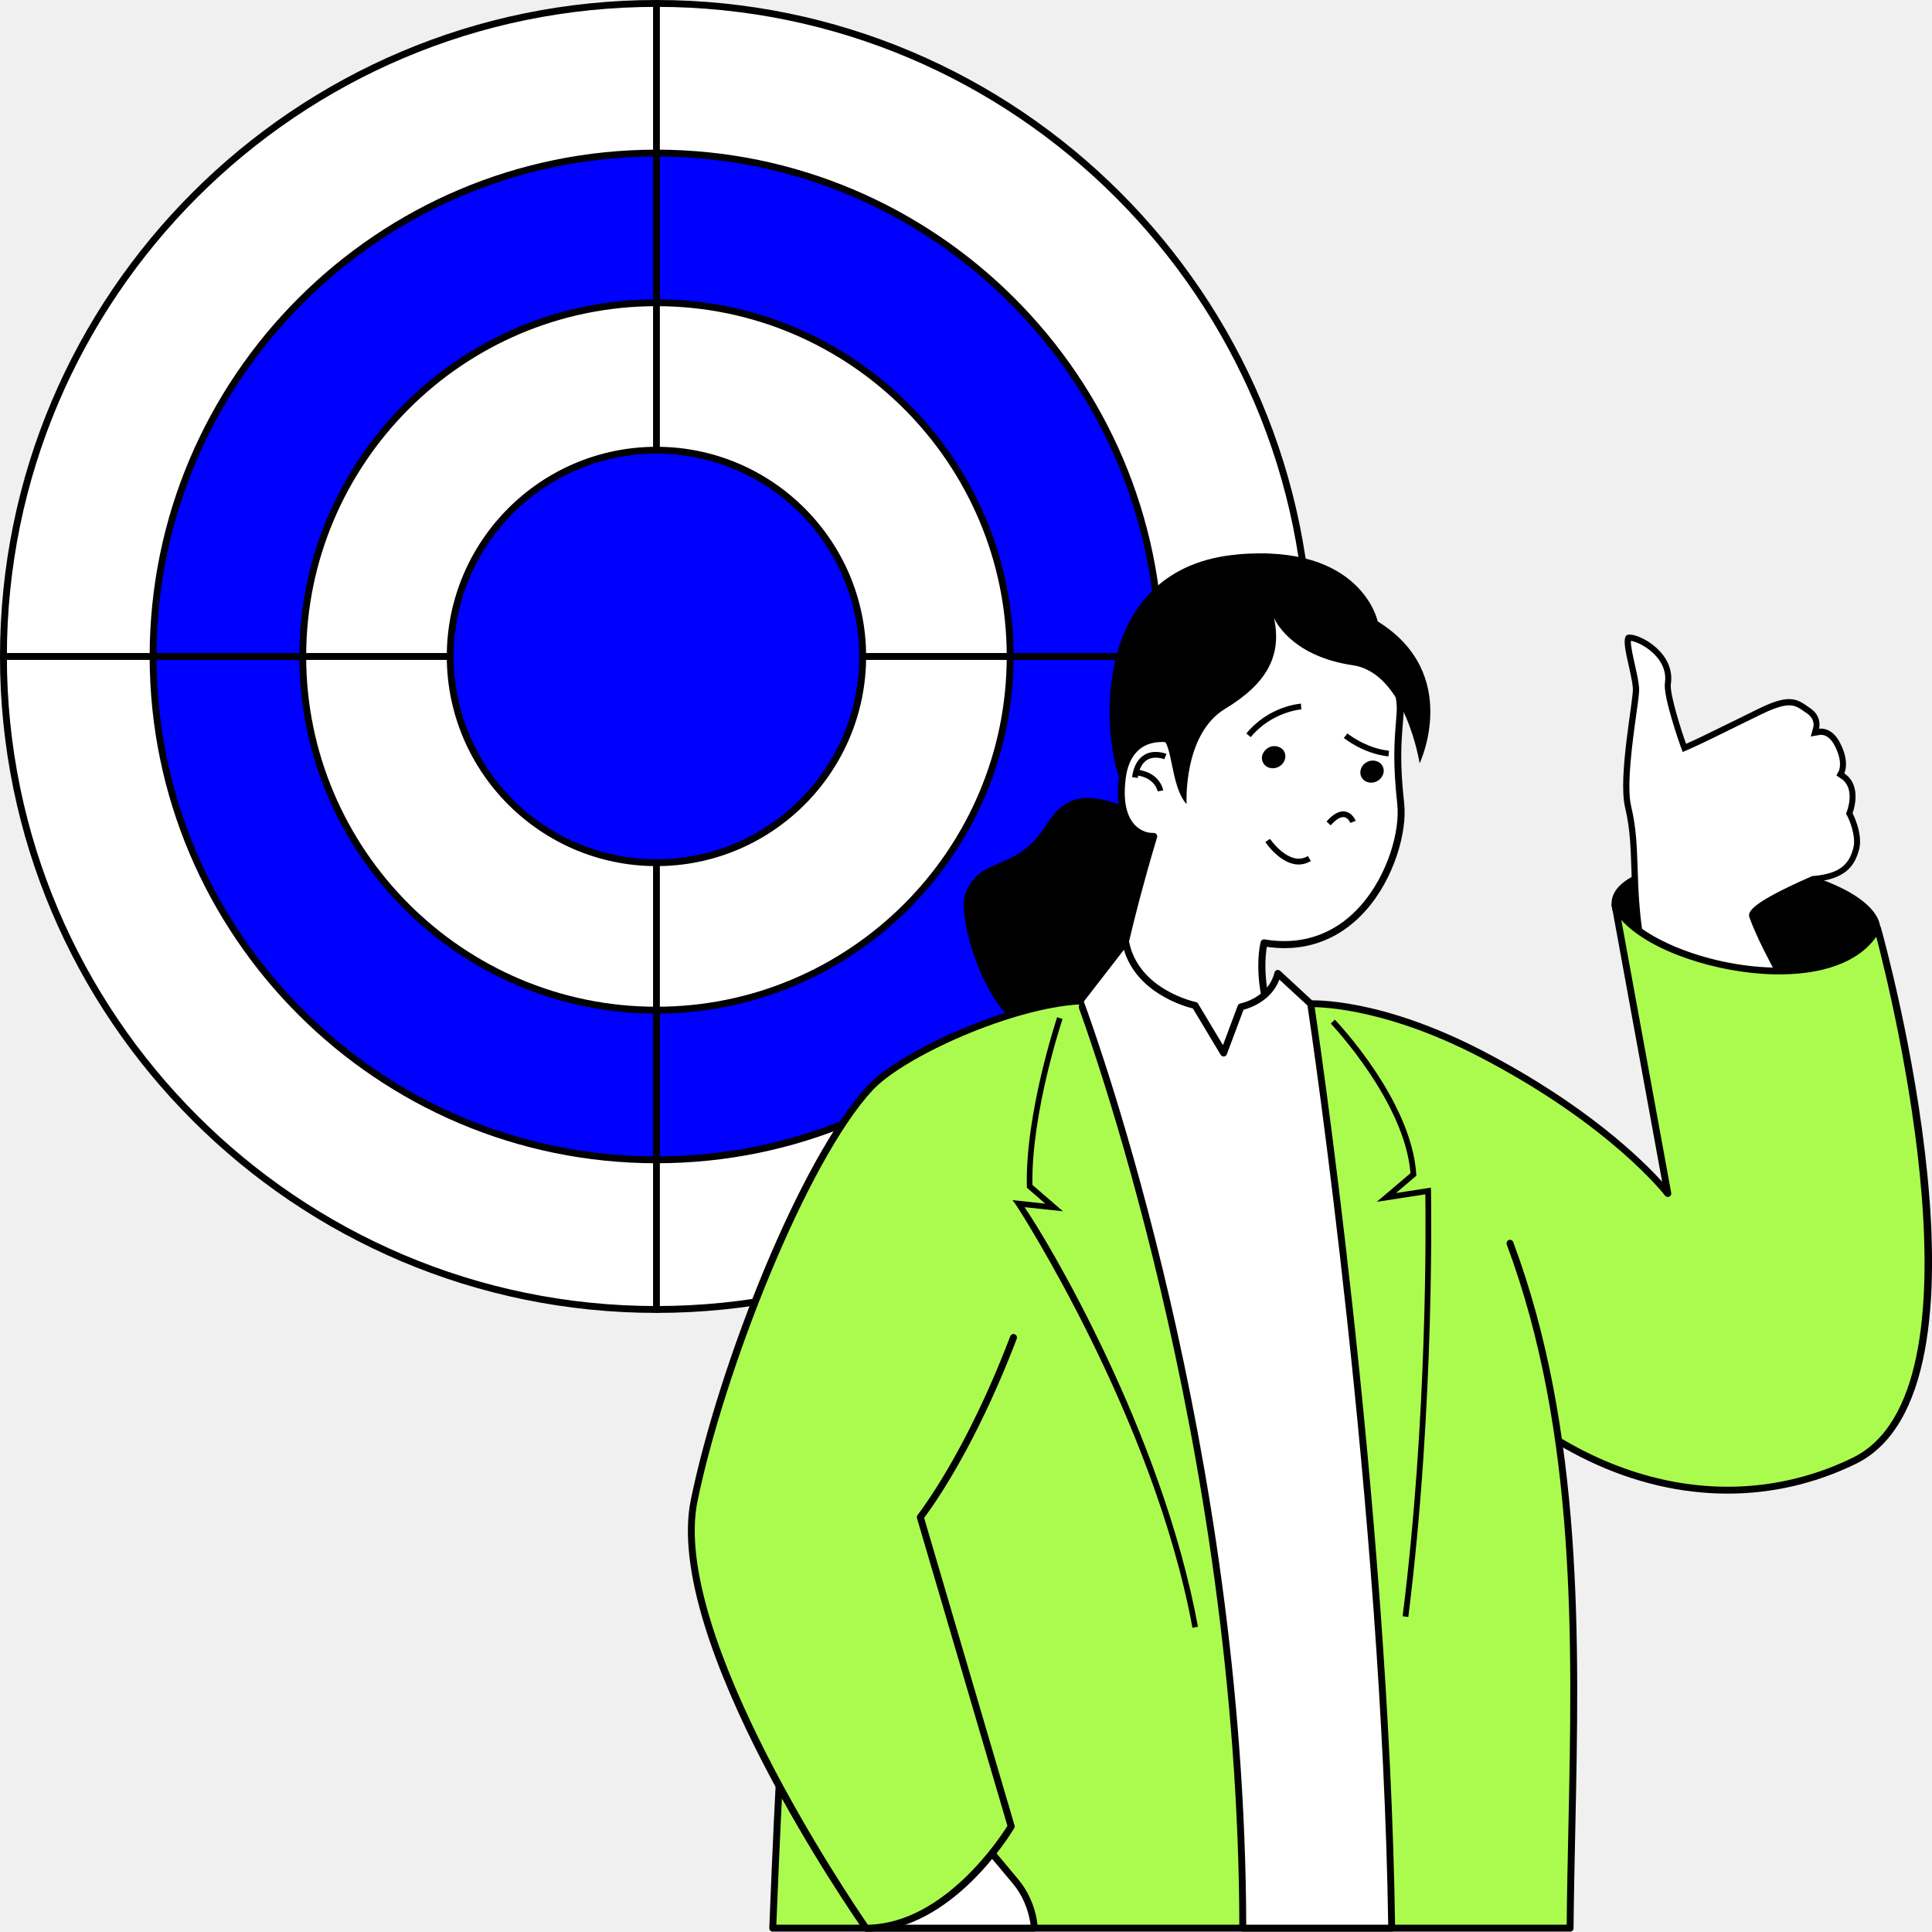
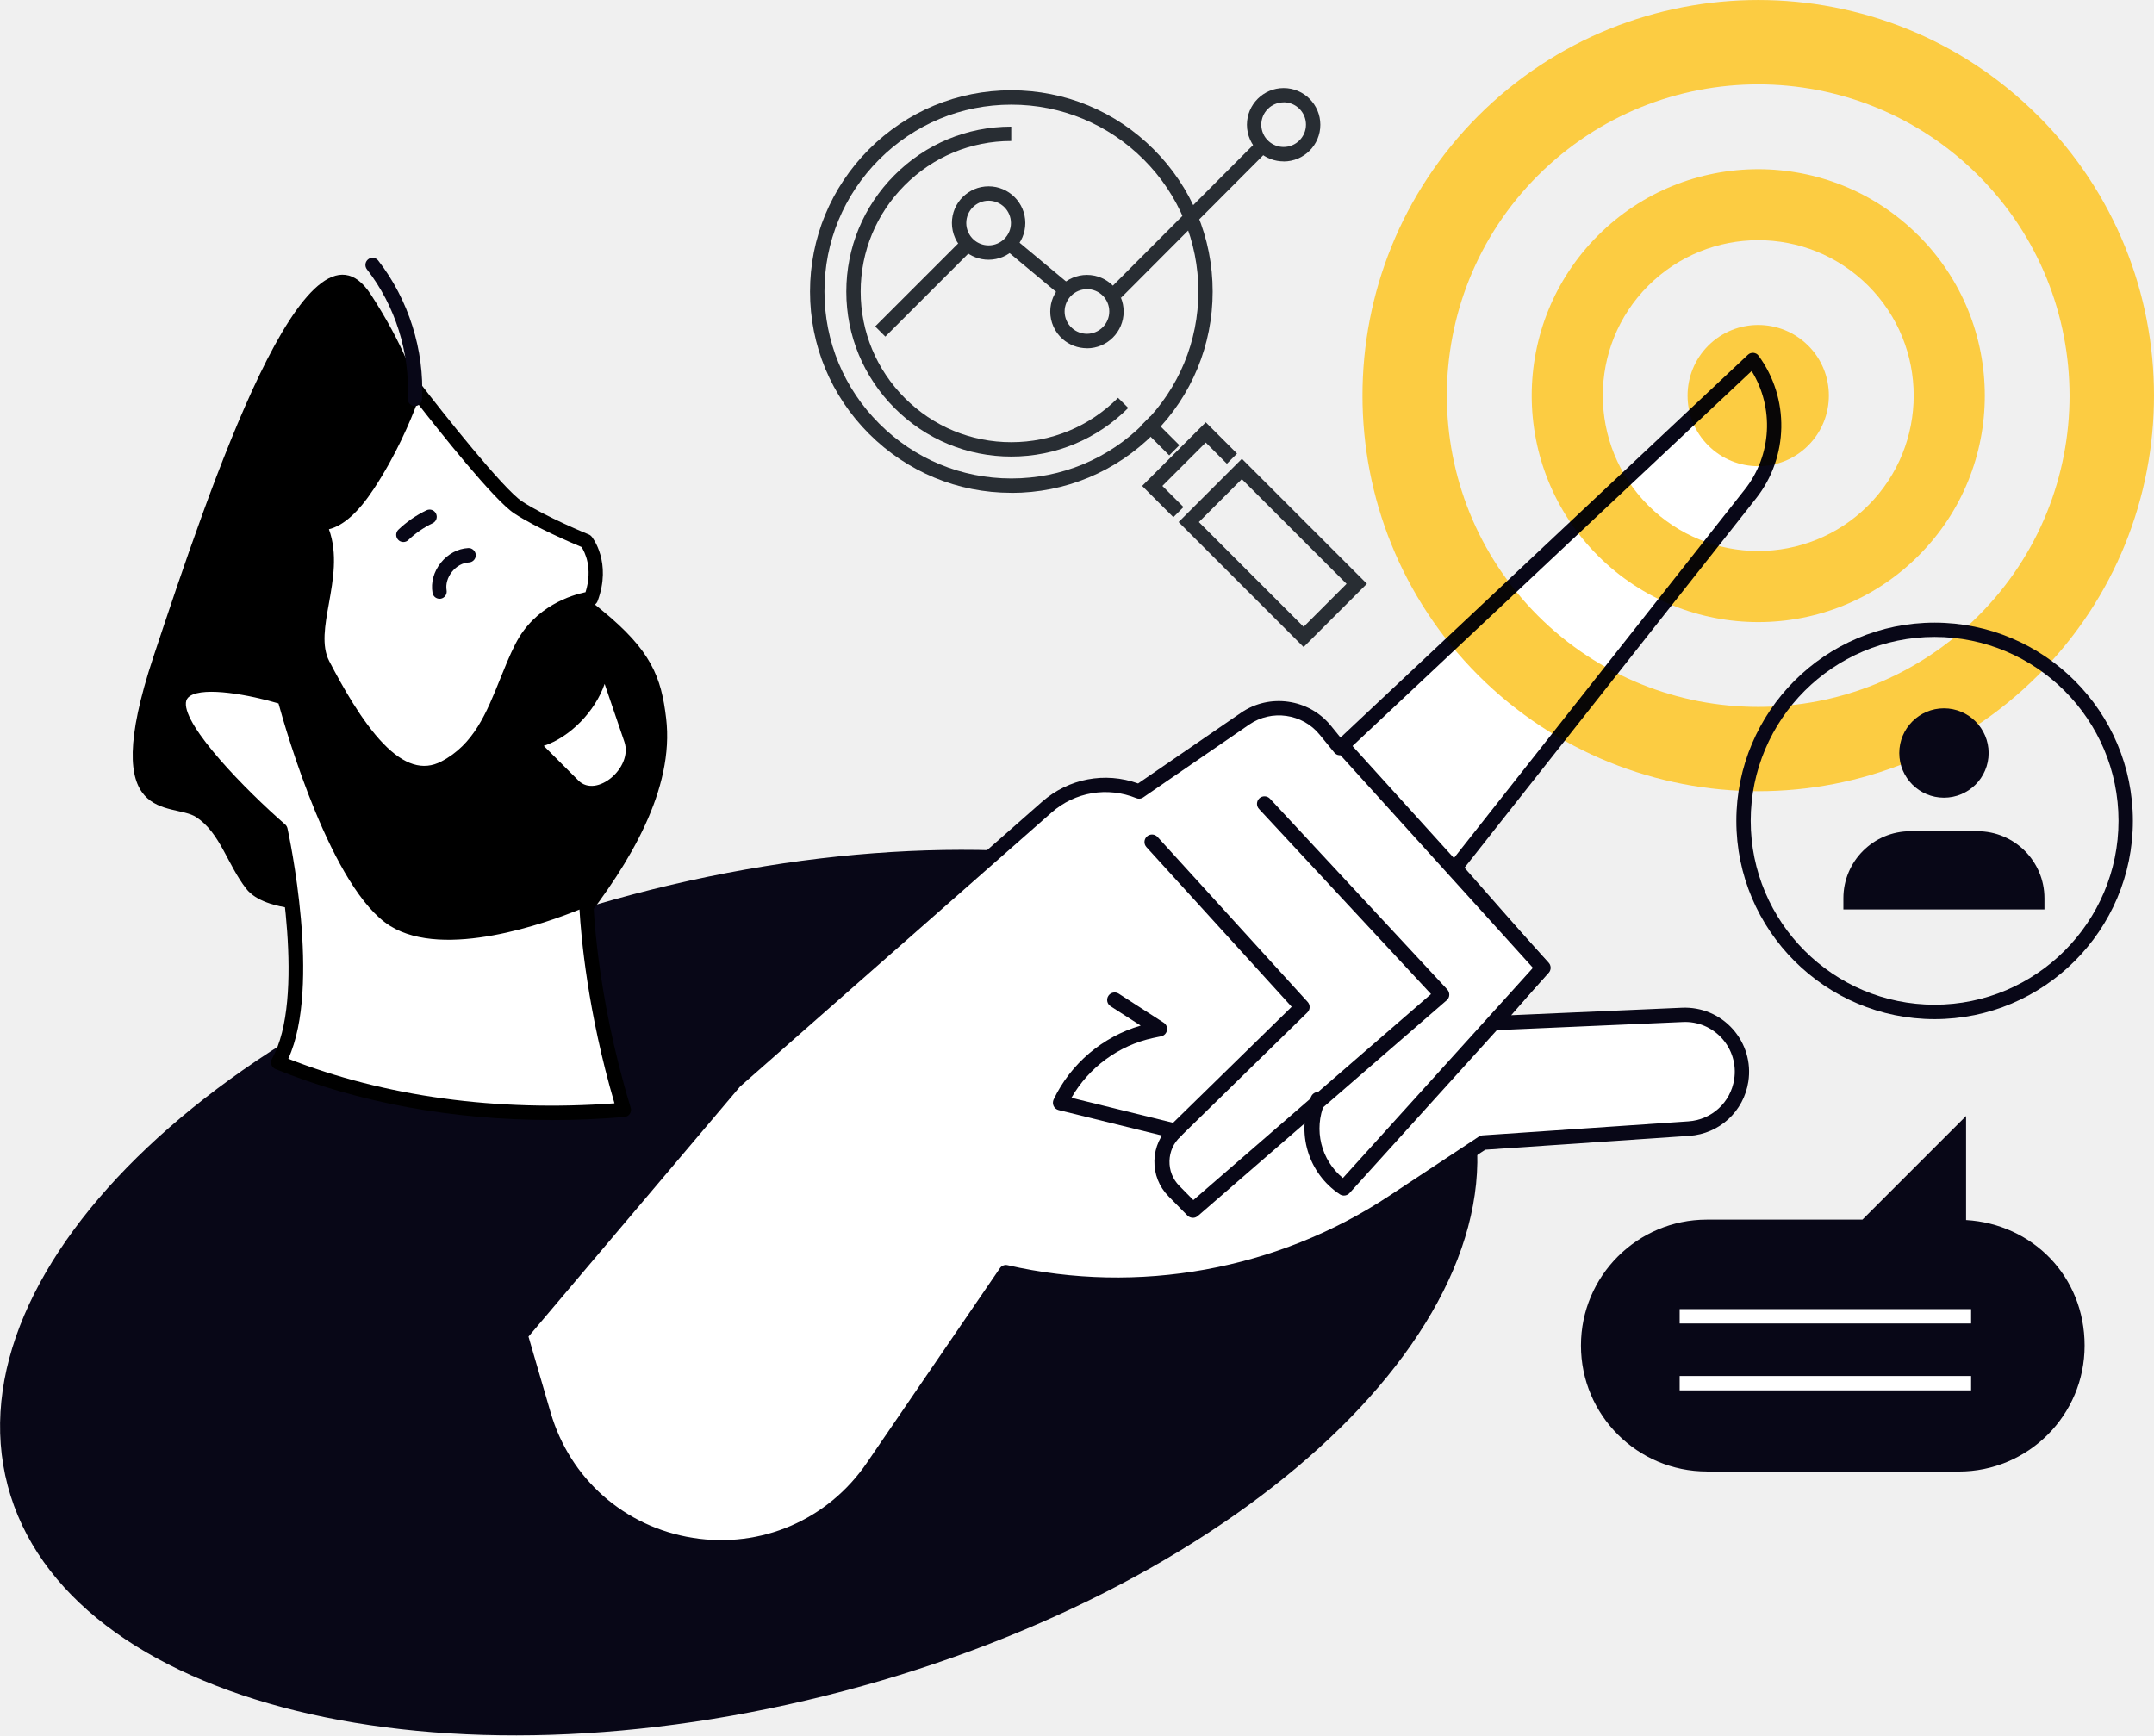
- <svg xmlns="http://www.w3.org/2000/svg" id="Capa_2" data-name="Capa 2" viewBox="0 0 312.29 312.22">
+ <svg xmlns="http://www.w3.org/2000/svg" viewBox="0 0 299.85 241.6">
  <defs>
    <style>
      .cls-1 {
+         fill: #282d33;
+       }
+ 
+       .cls-2 {
        fill: #fff;
      }

-       .cls-2 {
-         fill: #abfb4f;
-       }
- 
      .cls-3 {
-         fill: blue;
+         isolation: isolate;
      }

      .cls-4 {
-         fill: #000100;
+         fill: #fccc42;
+       }
+ 
+       .cls-5 {
+         mix-blend-mode: multiply;
+       }
+ 
+       .cls-6 {
+         fill: #080717;
      }
    </style>
  </defs>
-   <g id="Capa_1-2" data-name="Capa 1">
-     <g>
-       <circle class="cls-1" cx="106.11" cy="106.11" r="105.56" />
-       <path class="cls-4" d="M106.11,212.22C47.6,212.22,0,164.62,0,106.11S47.6,0,106.11,0s106.11,47.6,106.11,106.11-47.6,106.11-106.11,106.11ZM106.11,1.11C48.21,1.11,1.11,48.21,1.11,106.11s47.1,105,105,105,105-47.1,105-105S164.01,1.11,106.11,1.11Z" />
-       <circle class="cls-3" cx="106.11" cy="106.11" r="81.37" transform="translate(-.17 212.05) rotate(-89.91)" />
-       <path class="cls-4" d="M106.11,188.03c-45.17,0-81.92-36.75-81.92-81.92S60.94,24.19,106.11,24.19s81.92,36.75,81.92,81.92-36.75,81.92-81.92,81.92ZM106.11,25.3c-44.56,0-80.81,36.25-80.81,80.81s36.25,80.81,80.81,80.81,80.81-36.25,80.81-80.81S150.67,25.3,106.11,25.3Z" />
-       <circle class="cls-1" cx="106.11" cy="106.11" r="57.18" transform="translate(-.14 .14) rotate(-.08)" />
-       <path class="cls-4" d="M106.11,163.84c-31.84,0-57.73-25.9-57.73-57.73s25.9-57.73,57.73-57.73,57.73,25.9,57.73,57.73-25.9,57.73-57.73,57.73ZM106.11,49.49c-31.22,0-56.62,25.4-56.62,56.62s25.4,56.62,56.62,56.62,56.62-25.4,56.62-56.62-25.4-56.62-56.62-56.62Z" />
-       <path class="cls-3" d="M139.44,106.11c0,18.41-14.92,33.33-33.33,33.33s-33.33-14.92-33.33-33.33,14.92-33.33,33.33-33.33,33.33,14.92,33.33,33.33Z" />
-       <path class="cls-4" d="M106.11,140c-18.68,0-33.89-15.2-33.89-33.89s15.2-33.89,33.89-33.89,33.89,15.2,33.89,33.89-15.2,33.89-33.89,33.89ZM106.11,73.33c-18.07,0-32.78,14.7-32.78,32.78s14.71,32.78,32.78,32.78,32.78-14.7,32.78-32.78-14.71-32.78-32.78-32.78Z" />
-       <path class="cls-4" d="M106.11,73.33c-.31,0-.55-.25-.55-.56V.56c0-.31.24-.56.55-.56s.55.25.55.56v72.22c0,.31-.24.56-.55.56Z" />
-       <path class="cls-4" d="M106.11,212.22c-.31,0-.55-.25-.55-.56v-72.22c0-.31.24-.56.55-.56s.55.25.55.56v72.22c0,.31-.24.56-.55.56Z" />
-       <path class="cls-4" d="M72.78,106.67H.55c-.31,0-.55-.25-.55-.56s.24-.56.55-.56h72.22c.31,0,.55.25.55.56s-.24.56-.55.56Z" />
-       <path class="cls-4" d="M211.67,106.67h-72.22c-.31,0-.55-.25-.55-.56s.24-.56.55-.56h72.22c.31,0,.55.25.55.56s-.24.56-.55.56Z" />
-       <path d="M283.11,140.2c11.68,1.33,20.76,5.98,20.27,10.39-.49,4.4-9.47,8.36-21.16,7.03-11.68-1.33-21.65-7.46-21.15-11.86.48-4.39,10.36-6.88,22.04-5.55Z" />
-       <path class="cls-4" d="M286.69,158.42c-1.49,0-3.01-.08-4.54-.26-11.48-1.3-22.2-7.48-21.64-12.48.12-1.11.75-2.13,1.86-3.02,3.6-2.87,11.76-4.05,20.8-3.02,12.17,1.39,21.28,6.22,20.76,11-.15,1.35-1,2.67-2.45,3.82-3.16,2.52-8.69,3.95-14.79,3.95ZM276.94,140.4c-6.14,0-11.36,1.13-13.88,3.14-.87.7-1.36,1.46-1.45,2.27-.43,3.87,9.21,9.95,20.67,11.25,9.14,1.02,15.68-1.21,18.51-3.46,1.21-.97,1.92-2.03,2.03-3.08.45-4.02-8.61-8.5-19.78-9.77h0c-2.09-.24-4.14-.35-6.1-.35Z" />
-       <path class="cls-1" d="M270.43,171.2c-5.75-15.69-6.03-24.07-6.25-30.81-.11-3.51-.21-6.54-1.03-9.96-.8-3.34.17-10.32.81-14.94.29-2.12.5-3.65.46-4.24-.08-1.07-.39-2.44-.68-3.76-.3-1.34-.93-4.13-.52-4.39h0s.05-.02.2-.02c.98,0,3.23.99,4.75,2.79,1.2,1.41,1.68,2.97,1.43,4.63-.28,1.86,2.12,8.92,2.48,9.91l.18.49.47-.2c1.57-.66,6.24-2.97,9.34-4.5,1.24-.61,2.21-1.09,2.62-1.28,2-.96,3.44-1.4,4.51-1.4,1.16,0,1.9.52,2.91,1.23l.29.2c1.59,1.12,1.19,2.67,1.17,2.73l-.22.8.8-.18s.09-.02.22-.02c.58,0,1.69.25,2.59,1.96,1.52,2.88.76,4.49.72,4.55l-.2.4.37.25c2.69,1.79,1.17,5.8,1.16,5.84l-.08.21.1.2s1.64,3.2,1.01,5.54c-.71,2.62-2.15,4.45-6.93,4.86-10.43,4.55-9.98,5.77-9.83,6.17,1.19,3.21,3.14,6.85,4.86,10.07,1.11,2.06,2.08,3.88,2.62,5.16l-20.31,7.72Z" />
-       <path d="M263.59,103.58c.88.11,2.83.98,4.21,2.6,1.1,1.3,1.54,2.72,1.32,4.23-.33,2.16,2.48,10.09,2.51,10.17l.36.97.94-.4c1.58-.67,6.27-2.98,9.36-4.51,1.23-.61,2.21-1.09,2.62-1.28,1.93-.92,3.3-1.35,4.3-1.35s1.62.43,2.63,1.14l.29.2c1.27.89,1.01,2.06.98,2.17l-.42,1.53,1.55-.27s.07,0,.14,0c.47,0,1.37.22,2.15,1.69,1.39,2.61.74,4.04.73,4.08l-.42.8.75.5c2.34,1.55,1.02,5.09.97,5.24l-.17.43.22.4c.43.83,1.44,3.39.96,5.18-.67,2.49-1.99,4.11-6.49,4.5h-.16s-.15.08-.15.08c-10.71,4.7-10.24,5.94-9.94,6.76,1.2,3.24,3.16,6.9,4.89,10.13.97,1.81,1.83,3.43,2.39,4.64l-19.36,7.36c-5.56-15.32-5.83-23.55-6.04-30.19-.12-3.54-.22-6.59-1.05-10.06-.78-3.25.22-10.45.82-14.75.34-2.44.51-3.74.47-4.35-.08-1.1-.4-2.49-.7-3.83-.26-1.17-.69-3.05-.63-3.8h0ZM263.42,102.57c-.2,0-.35.03-.46.1-1.11.71.77,5.79.98,8.6.12,1.74-2.44,14.31-1.26,19.26,2.4,10.06-1.48,17.13,7.46,41.3l21.25-8.07c-1.15-3.08-5.61-10.16-7.66-15.7-.44-1.17,9.41-5.5,9.41-5.5,5-.43,6.61-2.43,7.36-5.22.69-2.57-1.05-5.9-1.05-5.9,0,0,1.72-4.41-1.34-6.43,0,0,.97-1.82-.73-5.02-1.04-1.97-2.4-2.22-3.02-2.22-.21,0-.33.03-.33.03,0,0,.57-1.93-1.36-3.28-1.2-.84-2.05-1.52-3.48-1.52-1.09,0-2.53.4-4.71,1.45-1.43.68-9.76,4.86-11.94,5.78-.66-1.77-2.7-8.11-2.46-9.67.74-4.96-4.79-7.99-6.67-7.99h0Z" />
-       <path class="cls-2" d="M303.47,150.03c-6.62,12.63-37.83,5.93-42.43-3.79l8.53,46.7s-8.6-11.38-30.14-22.57c-16.64-8.64-27.58-8.11-27.58-8.11l24.9,58.25c19.6,20.94,44.21,24.75,62.94,15.65,24.53-11.93,3.79-86.12,3.79-86.12Z" />
-       <path class="cls-4" d="M279.25,241.43c-15.01,0-30.31-7.1-42.91-20.56-.21-.23-.2-.58.03-.79.23-.2.58-.2.79.03,18.17,19.42,42.05,25.38,62.29,15.53,22.11-10.75,6.39-74.46,3.83-84.22-2.86,4.09-8.69,6.25-16.58,6.07-8.96-.18-20.03-3.66-24.63-8.79l8.07,44.13c.04.25-.09.5-.33.61-.23.1-.51.03-.67-.17-.08-.11-8.79-11.42-29.95-22.41-16.29-8.46-27.2-8.08-27.3-8.05-.35,0-.57-.22-.58-.53-.02-.31.22-.57.53-.58.48,0,11.28-.44,27.86,8.18,16.72,8.68,25.77,17.59,28.97,21.14l-8.16-44.67c-.05-.27.11-.54.38-.63.27-.09.55.04.67.29,2.51,5.31,14.27,10.17,25.16,10.39.24,0,.49,0,.75,0,4.82,0,12.54-.95,15.52-6.62.11-.21.34-.3.55-.3.22.02.41.18.48.4.85,3.05,20.58,74.77-4.08,86.76-6.62,3.22-13.62,4.79-20.68,4.79Z" />
-       <path d="M169.25,133.15c5.09-8.23,12.13-1.98,19.56-.59,7.45,1.4,8.8,15.56,1.7,14.79-7.1-.77-7.04,10.14-9.57,14.09-2.53,3.95-9.28,7.73-15.32,4.82-6.64-3.21-10.92-18.22-9.59-21.74,2.47-6.53,8.12-3.14,13.22-11.37Z" />
-       <path class="cls-2" d="M244.05,200.96l-32.2-38.71c-12.66-.1-25.3-2.43-37.3-.46-12.76,2.1-24.63,8.71-29.1,16.11-16.81,27.86-19.3,103.97-20.56,133.77h128.88c.26-33.69,3.72-74.72-9.72-110.71Z" />
-       <path class="cls-4" d="M253.78,312.22H124.9c-.15,0-.3-.06-.4-.17-.1-.11-.16-.26-.15-.41l.15-3.71c1.27-30.95,4.26-103.43,20.48-130.32,4.55-7.54,16.67-14.27,29.48-16.37,7.94-1.3,16.3-.73,24.4-.18,4.25.29,8.65.59,12.99.63.3,0,.55.25.55.56,0,.3-.25.55-.55.55h0c-4.37-.04-8.79-.34-13.06-.63-8.4-.58-16.34-1.12-24.14.16-12.52,2.05-24.32,8.57-28.71,15.85-16.08,26.64-19.05,98.92-20.32,129.79l-.13,3.14h127.75c.04-4.99.16-10.07.27-15.43.65-30.07,1.38-64.15-9.96-94.52-.11-.29.04-.61.33-.72.29-.11.61.04.72.33,11.41,30.57,10.68,64.77,10.03,94.94-.12,5.56-.23,10.81-.28,15.97,0,.3-.25.55-.55.55Z" />
-       <path class="cls-1" d="M193.84,177.94c-1.76,0-3.59-.43-5.44-1.28-11.86-5.44-8.51-15.07-8.36-15.48.04-.19,1.73-10.1,6.3-25.38l.18-.61-.63-.03c-.08,0-1.74-.1-3.06-1.68-1.36-1.63-1.84-4.21-1.43-7.67.49-4.09,2.82-6.43,6.39-6.43.44,0,.89.04,1.36.11l.53.08.03-.54c.01-.17,1.2-16.89,9.81-20.68,1.31-.58,2.9-.87,4.71-.87,6.19,0,13.86,3.48,18.25,8.28,2.75,3.01,4.08,6.31,3.84,9.56l-.11,1.42c-.28,3.49-.52,6.51.21,13.28.46,4.29-1.51,11.64-6.08,16.79-3.42,3.86-7.81,5.9-12.71,5.9-.93,0-1.89-.07-2.86-.21l-.46-.07-.1.46c-.06.3-1.46,7.4,2.85,15.31-.78,1.48-5.49,9.75-13.25,9.75Z" />
-       <path class="cls-4" d="M193.84,178.5c-1.83,0-3.74-.45-5.67-1.33-12.29-5.63-8.81-15.75-8.65-16.17v-.07c.61-3.29,2.42-12.33,6.27-25.2-.38-.04-2.05-.27-3.39-1.88-1.46-1.75-1.99-4.48-1.55-8.09.58-4.83,3.74-7.47,8.32-6.82.09-1.14,1.48-17.28,10.13-21.1,1.39-.61,3.05-.92,4.94-.92,6.32,0,14.17,3.56,18.66,8.46,2.86,3.13,4.24,6.58,3.98,9.97l-.11,1.42c-.28,3.5-.52,6.49.21,13.18.47,4.41-1.54,11.95-6.21,17.22-3.53,3.98-8.07,6.09-13.12,6.09-.95,0-1.91-.07-2.88-.21-.12.7-1.24,7.46,2.81,14.88.09.16.09.36,0,.52-.88,1.68-5.7,10.05-13.74,10.05ZM187.79,119.94c-3.31,0-5.38,2.11-5.84,5.94-.4,3.3.04,5.74,1.3,7.25,1.16,1.39,2.64,1.48,2.65,1.48l.63.03c.17,0,.33.09.42.23.1.14.13.32.08.48l-.18.61c-3.96,13.22-5.79,22.6-6.26,25.16l-.03.18c-.16.45-3.31,9.64,8.05,14.85,1.78.81,3.53,1.22,5.21,1.22,7.06,0,11.5-7.16,12.62-9.2-4.13-7.78-2.92-14.66-2.77-15.42l.1-.47c.06-.29.33-.47.62-.44l.46.07c.93.14,1.86.21,2.78.21,4.73,0,8.98-1.98,12.29-5.71,4.46-5.04,6.39-12.19,5.94-16.37-.73-6.79-.49-9.83-.22-13.34l.11-1.46c.23-3.08-1.05-6.24-3.7-9.14-4.3-4.69-11.8-8.09-17.84-8.09-1.74,0-3.24.28-4.49.83-8.29,3.66-9.47,20.05-9.48,20.21l-.03.54c-.01.15-.08.3-.2.4-.12.1-.3.13-.43.12l-.53-.08c-.44-.07-.87-.1-1.28-.1Z" />
-       <path d="M210.28,113.73l.07.93s-4.81.38-8.18,4.49l-.71-.59c3.63-4.43,8.62-4.81,8.82-4.82Z" />
-       <path d="M224.52,121.35l-.09.92c-4.04-.43-7.09-2.89-7.21-2.99l.57-.72s2.98,2.4,6.74,2.79Z" />
-       <path d="M219.13,132.68l-.85.34s-.34-.82-.99-.93c-.58-.1-1.34.35-2.19,1.32l-.68-.62c1.09-1.24,2.11-1.78,3.04-1.61,1.16.21,1.66,1.46,1.68,1.51Z" />
-       <path d="M205.35,121.21c.73-.33,1.56-.08,1.85.57.29.65-.07,1.45-.81,1.79-.74.33-1.56.08-1.86-.57-.29-.65.08-1.45.81-1.78Z" />
-       <path d="M204.14,121.79c-.21.46-.22.96-.02,1.4.27.61.89.99,1.61.99.29,0,.59-.06.86-.19.97-.44,1.43-1.52,1.04-2.4-.37-.86-1.51-1.24-2.46-.81-.45.21-.81.56-1.01,1ZM204.98,122.18c.11-.23.3-.43.56-.54.16-.07.33-.11.48-.11.35,0,.65.17.77.44.18.42-.08.94-.58,1.17-.49.22-1.07.07-1.25-.34-.08-.19-.07-.41.02-.62Z" />
-       <path d="M221.25,123.54c.73-.34,1.56-.08,1.86.57.29.65-.07,1.45-.81,1.78-.74.34-1.57.08-1.86-.57-.29-.65.07-1.45.81-1.79Z" />
-       <path d="M220.05,124.12c-.21.46-.22.95-.03,1.4.28.61.89.99,1.61.99.29,0,.58-.06.86-.19.46-.21.81-.57,1.01-1,.21-.46.22-.96.02-1.4-.38-.86-1.52-1.24-2.46-.8-.46.21-.82.56-1.01,1ZM220.88,124.51c.1-.23.3-.43.56-.55.15-.07.31-.11.48-.11.35,0,.65.17.76.45.09.19.08.41-.02.62-.1.24-.3.43-.56.55-.49.23-1.07.06-1.25-.34-.09-.19-.08-.42.02-.63Z" />
-       <path d="M211.41,138.37l.47.8c-.67.41-1.33.57-1.97.57-2.9,0-5.26-3.45-5.38-3.63l.75-.52s3.14,4.6,6.13,2.78Z" />
-       <path d="M200.05,89.61c20.07-1.74,22.64,10.83,22.64,10.83,13.66,8.46,6.78,22.95,6.78,22.95,0,0-2.28-14.61-10.8-15.86-10.28-1.51-12.74-7.65-12.74-7.65,1.29,6.03-1.05,10.55-7.9,14.69-6.85,4.14-6.23,15.41-6.23,15.41-2.6-2.82-2.26-10.06-4-10.47-4.87-1.14-6.88,6.26-6.88,6.26-2.95-8.33-4.15-34.13,19.15-36.15Z" />
-       <path d="M185,122c1.6-.93,3.47-.17,3.55-.14l-.35.86s-1.52-.62-2.74.09c-.83.48-1.35,1.46-1.56,2.94l-.91-.14c.25-1.77.93-2.98,2.01-3.6Z" />
-       <path d="M188.03,127.77l-.91.14s-.37-2.16-3.33-2.57l.12-.92c3.63.5,4.1,3.23,4.11,3.34Z" />
-       <path class="cls-1" d="M200.87,311.67c-.11-77.51-24.57-145.19-26.32-149.88l7.38-9.53c1.62,8.34,11.24,10.26,11.24,10.26l4.62,7.7,2.79-7.47s4.84-.92,5.95-5.41l5.32,4.92c.6,3.96,12.13,81.48,13.1,149.42h-24.07Z" />
-       <path class="cls-4" d="M224.95,312.22h-24.07c-.31,0-.55-.25-.55-.56-.11-78.97-25.22-146.83-26.29-149.68-.07-.18-.04-.38.08-.53l7.38-9.53c.14-.18.35-.25.57-.2.21.05.37.22.42.43,1.53,7.87,10.71,9.8,10.8,9.82.15.03.29.12.37.26l4.02,6.71,2.39-6.39c.07-.18.23-.31.42-.35.18-.04,4.5-.92,5.52-5,.04-.19.19-.34.38-.4.17-.05.38,0,.53.12l5.32,4.92c.1.08.16.2.17.32.12.8,12.12,80.38,13.1,149.49,0,.15-.05.29-.16.4-.1.11-.25.17-.4.17ZM201.43,311.11h22.96c-1.01-67.24-12.39-144.19-13.05-148.58l-4.54-4.19c-1.31,3.46-4.74,4.6-5.8,4.88l-2.69,7.19c-.08.2-.25.34-.47.36-.21.02-.42-.09-.53-.27l-4.49-7.49c-1.48-.36-9.09-2.56-11.15-9.49l-6.48,8.37c2.08,5.62,26.03,72.07,26.25,149.22Z" />
-       <path d="M215.76,164.81c.5.53,12.39,13.07,13.17,25.01v.23s-3.28,2.79-3.28,2.79l5.64-.87.02.53c0,.34.68,34.23-3.67,68.87l-.92-.12c4.05-32.2,3.74-63.76,3.67-68.2l-7.86,1.22,5.46-4.63c-.9-11.53-12.77-24.07-12.88-24.19l.66-.65Z" />
-       <path class="cls-1" d="M164.26,304.26c2.82,3.46,2.93,7.41,2.93,7.41h-27.19l7.98-15.07,6.26-4.17s7.2,8.37,10.02,11.83Z" />
-       <path class="cls-4" d="M167.19,312.22h-27.19c-.2,0-.37-.1-.48-.27-.1-.17-.1-.37-.01-.55l7.98-15.07c.04-.08.1-.15.18-.2l6.26-4.17c.24-.16.55-.12.73.1.07.08,7.23,8.42,10.03,11.84h0c2.91,3.56,3.05,7.58,3.05,7.75,0,.15-.05.3-.16.4-.1.11-.24.17-.4.17ZM140.92,311.11h25.66c-.15-1.18-.71-4-2.75-6.5h0c-2.45-2.99-8.26-9.78-9.69-11.45l-5.74,3.82-7.48,14.12Z" />
-       <path class="cls-2" d="M174.55,161.79c-11.26.59-28.94,8.69-33.92,14.08-10.7,11.57-23.95,44.96-28.41,66.64-4.69,22.83,27.78,69.15,27.78,69.15,13.76,0,23.45-16.46,23.45-16.46l-14.68-49.96c5.46-7.36,10.95-18.23,15.06-29.06l10.73-54.4Z" />
-       <path class="cls-4" d="M140,312.22c-.18,0-.35-.09-.46-.24-1.33-1.9-32.56-46.78-27.87-69.58,4.5-21.89,17.67-55.15,28.55-66.91,5.16-5.6,23.07-13.67,34.3-14.26h.03c.29,0,.54.23.55.53.02.31-.22.57-.53.59-11,.58-28.5,8.45-33.54,13.9-10.58,11.44-23.89,45.08-28.28,66.38-4.42,21.5,25.03,64.86,27.53,68.48,12.33-.21,21.41-14.13,22.56-15.98l-14.62-49.73c-.05-.17-.02-.35.09-.49,5.22-7.03,10.68-17.57,14.99-28.92.11-.28.43-.44.72-.32.29.11.43.43.33.72-4.3,11.32-9.74,21.86-14.97,28.97l14.61,49.7c.04.15.03.31-.05.44-.4.68-10.01,16.73-23.93,16.73Z" />
-       <path d="M165.98,191.97v-.21c-.27-11.87,4.86-27.18,4.9-27.34l.87.3c-.05.15-5.07,15.14-4.87,26.81l4.93,4.26-6.2-.66c3.8,5.47,22.26,36.5,28.03,67.81l-.89.18c-6.3-34.11-28.23-67.94-28.47-68.28l-.62-.85,5.3.57-2.98-2.58Z" />
+   <g class="cls-3">
+     <g id="Capa_2" data-name="Capa 2">
+       <g id="Layer_2" data-name="Layer 2">
+         <g>
+           <ellipse class="cls-6" cx="102.82" cy="179.96" rx="105.25" ry="57.36" transform="translate(-42.52 32.2) rotate(-14.79)" />
+           <g>
+             <path d="M45.46,126.67s-8.51.5-11.18-2.94-3.61-7.76-6.96-9.97c-3.34-2.2-13.89,1.55-5.96-22.33,7.93-23.88,21.4-64.03,30.25-50.45,8.85,13.59,7.85,21.34,8.85,23.67,1,2.33,16.43,14.67,23.31,20.29,6.88,5.62,8.28,9.3,8.96,15.06,1.17,9.84-5.04,20.18-11.76,28.73-6.72,8.55-28.5,6.32-35.52-2.07Z" />
+             <g>
+               <path class="cls-2" d="M82.26,83.33s-6.59.81-9.62,6.78c-3.03,5.97-4.2,13.38-10.75,16.8-6.55,3.42-12.44-5.76-16.95-14.4-2.7-5.17,2.82-13.08-.6-19.64-.18-.34,2.46,1.35,6.86-5.34,4.41-6.69,6.55-13.51,6.55-13.51,0,0,11.04,14.42,14.38,16.62,3.34,2.2,9.47,4.7,9.47,4.7,0,0,2.49,3.09.66,7.99Z" />
+               <path d="M59.05,108.64c-2.33,0-4.71-1.24-7.11-3.72-3.15-3.25-5.86-8.1-7.88-11.96-1.43-2.74-.85-5.94-.24-9.33.63-3.51,1.29-7.14-.37-10.31-.17-.32-.15-.74.04-1.05.33-.51.89-.47,1.08-.46,2.14.15,4.56-2.97,5.79-4.84,4.27-6.48,6.41-13.19,6.43-13.26.11-.36.41-.62.78-.68.37-.07.74.08.97.38,3.04,3.97,11.51,14.66,14.13,16.39,3.22,2.12,9.24,4.59,9.3,4.61.16.06.29.17.4.3.12.14,2.82,3.59.82,8.97-.13.35-.44.6-.81.64-.1.01-6.12.86-8.85,6.24-.76,1.5-1.42,3.15-2.06,4.74-1.93,4.81-3.93,9.78-9.11,12.49-1.09.57-2.19.85-3.31.85ZM45.79,73.68c1.24,3.42.58,7.05,0,10.31-.55,3.04-1.07,5.92.04,8.05,1.8,3.45,4.54,8.39,7.54,11.49,2.9,2.99,5.53,3.8,8.06,2.48,4.53-2.36,6.3-6.78,8.18-11.46.66-1.63,1.33-3.32,2.14-4.9,2.7-5.32,7.94-6.83,9.76-7.21,1.06-3.37-.13-5.64-.56-6.29-1.25-.52-6.35-2.69-9.37-4.68-2.83-1.86-10.57-11.63-13.5-15.39-.93,2.49-2.92,7.25-6.05,11.99-2.13,3.24-4.23,5.12-6.25,5.61ZM82.26,83.33h0,0Z" />
+             </g>
+             <path class="cls-6" d="M57.76,56.53s-.03,0-.05,0c-.55-.03-.98-.5-.95-1.05.32-6.38-1.75-12.94-5.68-17.98-.34-.44-.26-1.06.17-1.4.43-.34,1.06-.26,1.4.17,4.22,5.42,6.44,12.45,6.1,19.31-.03.54-.47.95-1,.95Z" />
+             <path class="cls-2" d="M75.68,103.84c3.65-1.2,7.15-4.76,8.49-8.63l2.75,8.07c1.22,3.59-3.89,7.89-6.4,5.38l-4.83-4.83Z" />
+             <path class="cls-6" d="M36.99,106.5c-.38,0-.74-.21-.91-.57-1.08-2.3-3.3-4.09-5.78-4.67-.54-.12-.87-.66-.75-1.2.12-.54.65-.87,1.2-.75,3.11.72,5.77,2.88,7.13,5.77.23.5.02,1.1-.48,1.33-.14.06-.28.09-.42.09Z" />
+             <path class="cls-6" d="M61.19,83.36c-.48,0-.9-.34-.98-.83-.25-1.43.17-2.95,1.15-4.18.98-1.23,2.38-1.98,3.82-2.05.53-.04,1.02.4,1.05.95.03.55-.4,1.02-.95,1.05-.88.04-1.73.52-2.36,1.3-.62.78-.9,1.73-.75,2.59.09.54-.27,1.06-.81,1.16-.06,0-.12.01-.17.01Z" />
+             <path class="cls-6" d="M56.15,75.46c-.26,0-.53-.1-.72-.31-.38-.4-.37-1.03.03-1.41,1.15-1.1,2.47-2.01,3.91-2.7.5-.24,1.09-.03,1.33.47.24.5.03,1.09-.47,1.33-1.25.6-2.39,1.39-3.39,2.34-.19.19-.44.28-.69.28Z" />
+             <g>
+               <path class="cls-2" d="M38.73,147.91c5.33-9.4.29-32.37.29-32.37,0,0-14.59-12.71-14.15-17.8.44-5.09,14.71-.61,14.71-.61,0,0,6.76,25.64,15.26,30.92,8.5,5.28,26.76-2.92,26.76-2.92,0,0,.21,12.82,5.25,29.36-17.39,1.46-33.95-.82-48.11-6.59Z" />
+               <path d="M76.74,155.92c-13.78,0-26.89-2.41-38.39-7.09-.27-.11-.47-.33-.57-.6-.09-.27-.07-.57.07-.82,4.75-8.37.83-28.56.25-31.34-2.38-2.1-14.69-13.21-14.24-18.42.09-1,.58-1.84,1.43-2.4,3.61-2.41,13.47.58,14.58.93.33.1.58.37.67.7.07.25,6.75,25.32,14.82,30.33,7.95,4.94,25.64-2.91,25.82-2.98.31-.14.66-.11.95.07.28.18.46.49.46.83,0,.13.27,12.89,5.21,29.09.09.29.04.6-.13.85-.17.25-.44.41-.74.43-3.43.29-6.83.43-10.19.43ZM40.12,147.39c13.45,5.28,29.09,7.41,45.42,6.21-3.74-12.75-4.66-23.25-4.87-26.98-4.47,1.82-18.78,6.99-26.35,2.29-8.14-5.06-14.5-27.13-15.55-30.98-3.92-1.17-10.32-2.38-12.34-1.02-.34.23-.51.51-.55.91-.29,3.34,8.32,12.17,13.82,16.96.16.14.27.33.32.54.2.92,4.74,21.96.12,32.06Z" />
+             </g>
+           </g>
+           <g>
+             <g>
+               <path class="cls-2" d="M102.31,150.56l43.41-38.2c3.52-3.1,8.5-3.94,12.85-2.18h0l14.77-10.15c3.56-2.45,8.39-1.76,11.13,1.59l2.05,2.51,57.5-54.02h0c4.09,5.58,3.95,13.21-.33,18.65l-41.09,52.07,12.22,13.9-6.71,7.69,26.12-1.14c4.99-.22,8.94,4.18,8.18,9.12h0c-.56,3.67-3.6,6.46-7.3,6.71l-28.67,1.95-12.51,8.27c-15.87,10.49-35.35,14.03-53.9,9.78h0l-18.53,27.11c-12.22,17.89-39.75,13.5-45.81-7.3l-3.23-11.07,29.86-35.28Z" />
+               <path class="cls-6" d="M100.42,216.41c-1.42,0-2.86-.11-4.3-.34-10.28-1.64-18.48-8.87-21.4-18.87l-3.23-11.07c-.09-.32-.02-.67.2-.92l29.86-35.28s.07-.07.1-.11l43.41-38.2c3.7-3.25,8.77-4.2,13.37-2.55l14.34-9.85c3.95-2.72,9.43-1.94,12.47,1.78l1.37,1.68,56.71-53.29c.21-.2.49-.29.78-.27.29.03.55.17.71.41,4.34,5.92,4.2,14.09-.36,19.86l-40.58,51.41,11.67,13.28c.33.38.33.94,0,1.32l-5.17,5.93,23.79-1.04c2.69-.11,5.25.96,7.04,2.96,1.79,2,2.59,4.67,2.18,7.32-.64,4.16-4.02,7.27-8.22,7.56l-28.41,1.93-12.29,8.13c-15.83,10.47-35.48,14.12-54.01,10.07l-18.15,26.55c-5.05,7.39-13.18,11.62-21.9,11.62ZM73.57,186.08l3.08,10.56c2.7,9.25,10.28,15.93,19.79,17.45,9.51,1.51,18.8-2.49,24.23-10.44l18.53-27.11c.23-.34.65-.5,1.05-.41,18.19,4.17,37.56.66,53.12-9.64l12.51-8.27c.14-.1.31-.15.48-.16l28.67-1.95c3.26-.22,5.88-2.63,6.38-5.86.32-2.06-.3-4.13-1.69-5.68-1.39-1.55-3.39-2.39-5.46-2.29l-26.12,1.14c-.39.03-.77-.2-.95-.57-.17-.36-.12-.79.15-1.09l6.13-7.03-11.64-13.24c-.32-.36-.33-.9-.03-1.28l41.09-52.07c3.76-4.76,4.1-11.39.95-16.49l-56.64,53.22c-.2.19-.47.28-.75.27-.28-.02-.53-.15-.71-.37l-2.05-2.51c-2.38-2.92-6.68-3.53-9.79-1.39l-14.77,10.15c-.28.19-.63.23-.94.1-4.02-1.64-8.55-.87-11.81,2l-43.36,38.15-29.46,34.82Z" />
+             </g>
+             <path class="cls-6" d="M163.61,158.51c-.08,0-.17,0-.25-.03l-16-3.94c-.3-.08-.56-.28-.69-.57-.13-.28-.13-.61,0-.9,2.37-4.99,6.84-8.76,12.12-10.29l-4.19-2.7c-.49-.31-.62-.96-.31-1.44.31-.48.96-.62,1.44-.31l6.26,4.04c.36.23.54.65.46,1.07-.08.42-.4.75-.81.83l-1.1.23c-4.8,1.02-8.97,4.1-11.39,8.33l14.15,3.48,16.51-16.15-20.22-22.23c-.39-.43-.36-1.09.07-1.48.43-.39,1.09-.36,1.48.07l20.9,22.97c.38.42.36,1.06-.04,1.45l-17.65,17.26c-.2.19-.46.3-.73.3Z" />
+             <path class="cls-6" d="M166.04,169.53c-.27,0-.54-.1-.74-.31l-2.63-2.67c-1.32-1.34-2.01-3.1-1.97-4.98.05-1.87.83-3.6,2.21-4.87.42-.39,1.08-.36,1.48.06.39.42.36,1.08-.06,1.48-.96.88-1.5,2.08-1.53,3.39-.03,1.3.45,2.53,1.37,3.46l1.95,1.98,33.09-28.68-23.95-25.77c-.39-.42-.37-1.08.05-1.48.42-.39,1.08-.37,1.48.05l24.68,26.56c.19.21.29.48.28.77-.01.28-.14.55-.36.73l-34.64,30.03c-.2.17-.44.26-.68.26Z" />
+             <path class="cls-6" d="M187.08,166.44c-.2,0-.4-.06-.58-.18-4.42-2.94-6.11-8.62-4.03-13.49l.05-.11c.23-.53.84-.78,1.37-.56.53.22.78.84.56,1.37l-.05.12c-1.57,3.68-.5,7.92,2.54,10.41l26.46-29.26-27.55-30.44c-.39-.43-.35-1.09.07-1.48.43-.38,1.09-.35,1.48.07l28.19,31.14c.36.4.36,1,0,1.4l-27.73,30.67c-.21.23-.49.34-.78.34Z" />
+           </g>
+           <g class="cls-5">
+             <path class="cls-4" d="M267.05,32.78c-12.31-12.3-32.28-12.3-44.6,0-12.31,12.32-12.29,32.29,0,44.59,12.33,12.31,32.3,12.32,44.61,0,12.32-12.31,12.31-32.28,0-44.59ZM260.06,70.37c-8.45,8.45-22.15,8.45-30.61,0-8.43-8.44-8.45-22.15,0-30.6,8.46-8.44,22.16-8.44,30.61,0,8.45,8.45,8.45,22.15,0,30.6Z" />
+             <path class="cls-4" d="M283.71,16.12c-21.5-21.49-56.39-21.49-77.92,0-21.51,21.51-21.48,56.4-.01,77.89,21.54,21.51,56.43,21.53,77.93,0,21.53-21.5,21.51-56.39,0-77.9ZM275.41,85.72c-16.93,16.93-44.37,16.92-61.32,0-16.89-16.91-16.92-44.36,0-61.29,16.94-16.91,44.39-16.91,61.31,0,16.92,16.93,16.93,44.38,0,61.3Z" />
+             <path class="cls-4" d="M251.71,48.12c-3.84-3.84-10.07-3.84-13.91,0-3.84,3.84-3.84,10.07,0,13.9,3.85,3.84,10.07,3.84,13.91,0,3.84-3.84,3.84-10.07,0-13.91Z" />
+           </g>
+           <g>
+             <path class="cls-1" d="M140.77,68.61c-7.47,0-14.49-2.92-19.79-8.21-5.3-5.3-8.22-12.33-8.22-19.8,0-7.45,2.9-14.47,8.17-19.78,5.3-5.32,12.34-8.25,19.83-8.25.01,0,.02,0,.03,0,7.47,0,14.5,2.91,19.8,8.21h0c5.3,5.29,8.22,12.33,8.22,19.81,0,7.45-2.9,14.47-8.17,19.77-5.31,5.33-12.36,8.26-19.85,8.26h-.01ZM140.77,14.57c-6.96,0-13.49,2.72-18.41,7.66-4.9,4.92-7.6,11.45-7.59,18.37,0,6.94,2.71,13.47,7.64,18.39,4.92,4.92,11.44,7.62,18.37,7.62h.01c6.96,0,13.51-2.72,18.44-7.67,4.89-4.92,7.59-11.44,7.59-18.36,0-6.94-2.71-13.48-7.63-18.39h0c-4.92-4.91-11.45-7.62-18.39-7.62h-.03Z" />
+             <path class="cls-1" d="M181.47,90.08l-17.4-17.4,8.81-8.81,17.4,17.4-8.81,8.81ZM166.89,72.68l14.58,14.58,5.98-5.98-14.58-14.58-5.98,5.98Z" />
+             <polygon class="cls-1" points="163.34 72 158.99 67.65 167.85 58.79 172.2 63.14 170.79 64.56 167.85 61.61 161.81 67.65 164.75 70.59 163.34 72" />
+             <rect class="cls-1" x="160.46" y="57.83" width="2" height="5.71" transform="translate(4.36 131.9) rotate(-44.99)" />
+           </g>
+           <path class="cls-6" d="M237.61,204.86h35.06c9.68,0,17.52-7.85,17.52-17.53s-7.3-16.94-16.5-17.48v-14.49l-14.43,14.43h-21.65c-9.68,0-17.53,7.85-17.53,17.53s7.85,17.53,17.53,17.53Z" />
+           <g>
+             <rect class="cls-2" x="233.82" y="191.56" width="40.57" height="2" />
+             <rect class="cls-2" x="233.82" y="182.25" width="40.57" height="2" />
+           </g>
+           <path class="cls-6" d="M269.31,141.88c-15.22,0-27.6-12.38-27.6-27.6s12.38-27.6,27.6-27.6,27.6,12.38,27.6,27.6-12.38,27.6-27.6,27.6ZM269.31,88.67c-14.12,0-25.6,11.49-25.6,25.6s11.49,25.6,25.6,25.6,25.6-11.49,25.6-25.6-11.49-25.6-25.6-25.6Z" />
+           <g>
+             <path class="cls-6" d="M284.6,126.61v-1.56c0-5.15-4.18-9.33-9.33-9.33h-9.33c-5.15,0-9.33,4.18-9.33,9.33v1.56h28Z" />
+             <path class="cls-6" d="M276.83,104.83c0,3.44-2.79,6.22-6.22,6.22s-6.22-2.79-6.22-6.22,2.79-6.22,6.22-6.22,6.22,2.79,6.22,6.22Z" />
+           </g>
+           <g>
+             <path class="cls-1" d="M178.69,22.47c-1.26,0-2.47-.46-3.41-1.3-1.08-.96-1.7-2.35-1.7-3.8,0-2.82,2.29-5.11,5.11-5.11s5.11,2.29,5.11,5.11-2.29,5.11-5.11,5.11ZM178.69,14.25c-1.71,0-3.11,1.39-3.11,3.11,0,.88.38,1.73,1.04,2.31.57.51,1.31.79,2.07.79,1.71,0,3.11-1.39,3.11-3.11s-1.39-3.11-3.11-3.11Z" />
+             <path class="cls-1" d="M151.31,48.48c-1.26,0-2.47-.46-3.41-1.3-1.08-.96-1.7-2.35-1.7-3.8,0-2.82,2.29-5.11,5.11-5.11s5.11,2.29,5.11,5.11-2.29,5.11-5.11,5.11ZM151.31,40.26c-1.71,0-3.11,1.39-3.11,3.11,0,.88.38,1.73,1.04,2.31.57.51,1.31.79,2.07.79,1.71,0,3.11-1.39,3.11-3.11s-1.39-3.11-3.11-3.11Z" />
+             <path class="cls-1" d="M137.62,36.16c-1.26,0-2.47-.46-3.41-1.3-1.08-.97-1.7-2.36-1.7-3.81,0-2.82,2.29-5.11,5.11-5.11s5.11,2.29,5.11,5.11-2.29,5.11-5.11,5.11ZM137.62,27.94c-1.71,0-3.11,1.39-3.11,3.11,0,.88.38,1.73,1.04,2.32.57.51,1.31.79,2.07.79,1.71,0,3.11-1.39,3.11-3.11s-1.39-3.11-3.11-3.11Z" />
+             <rect class="cls-1" x="143.47" y="31.86" width="2" height="10.69" transform="translate(23.4 124.38) rotate(-50.2)" />
+             <rect class="cls-1" x="151.07" y="29.42" width="29.17" height="2" transform="translate(27.14 126.24) rotate(-45.08)" />
+             <rect class="cls-1" x="119.97" y="38.97" width="17.47" height="2" transform="translate(9.44 102.72) rotate(-45)" />
+           </g>
+           <path class="cls-1" d="M140.77,63.56c-6.12,0-11.88-2.39-16.22-6.73-4.34-4.34-6.74-10.11-6.74-16.23,0-6.11,2.38-11.87,6.7-16.21,4.34-4.36,10.11-6.76,16.25-6.76h.01v2h-.01c-5.6,0-10.87,2.19-14.83,6.17-3.95,3.97-6.12,9.22-6.12,14.8,0,5.59,2.19,10.85,6.15,14.82,3.96,3.96,9.22,6.14,14.81,6.14h.01c5.61,0,10.88-2.19,14.86-6.18l1.42,1.41c-4.35,4.36-10.13,6.77-16.27,6.77h-.01Z" />
+         </g>
+       </g>
    </g>
  </g>
</svg>
